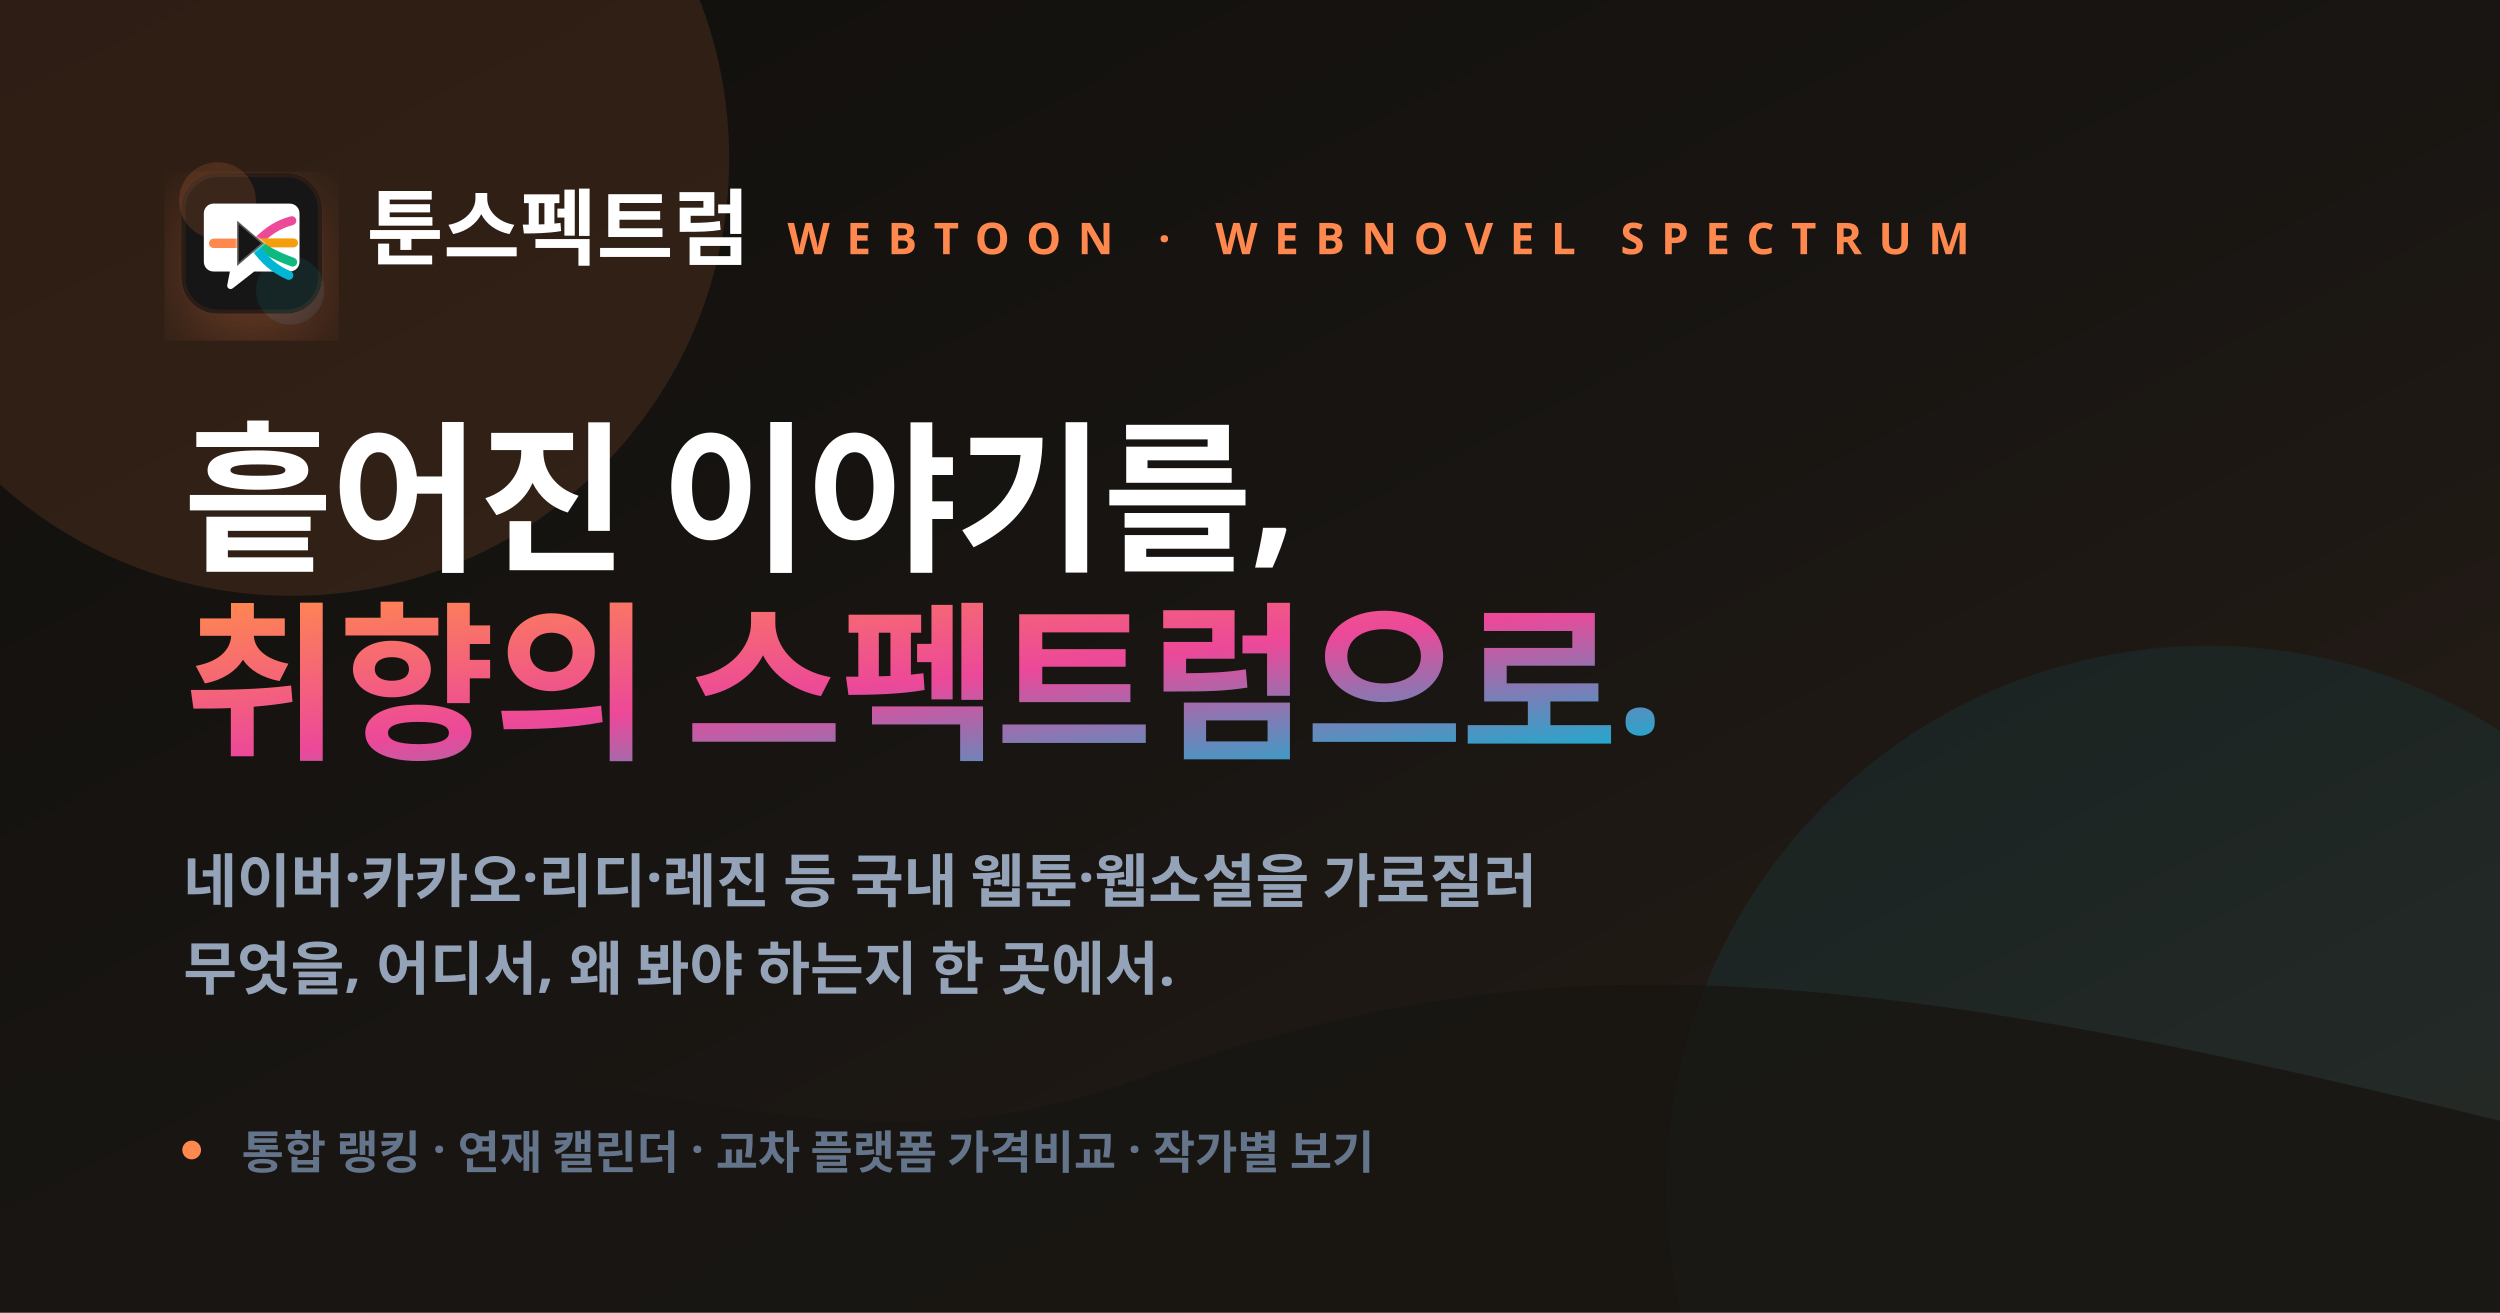
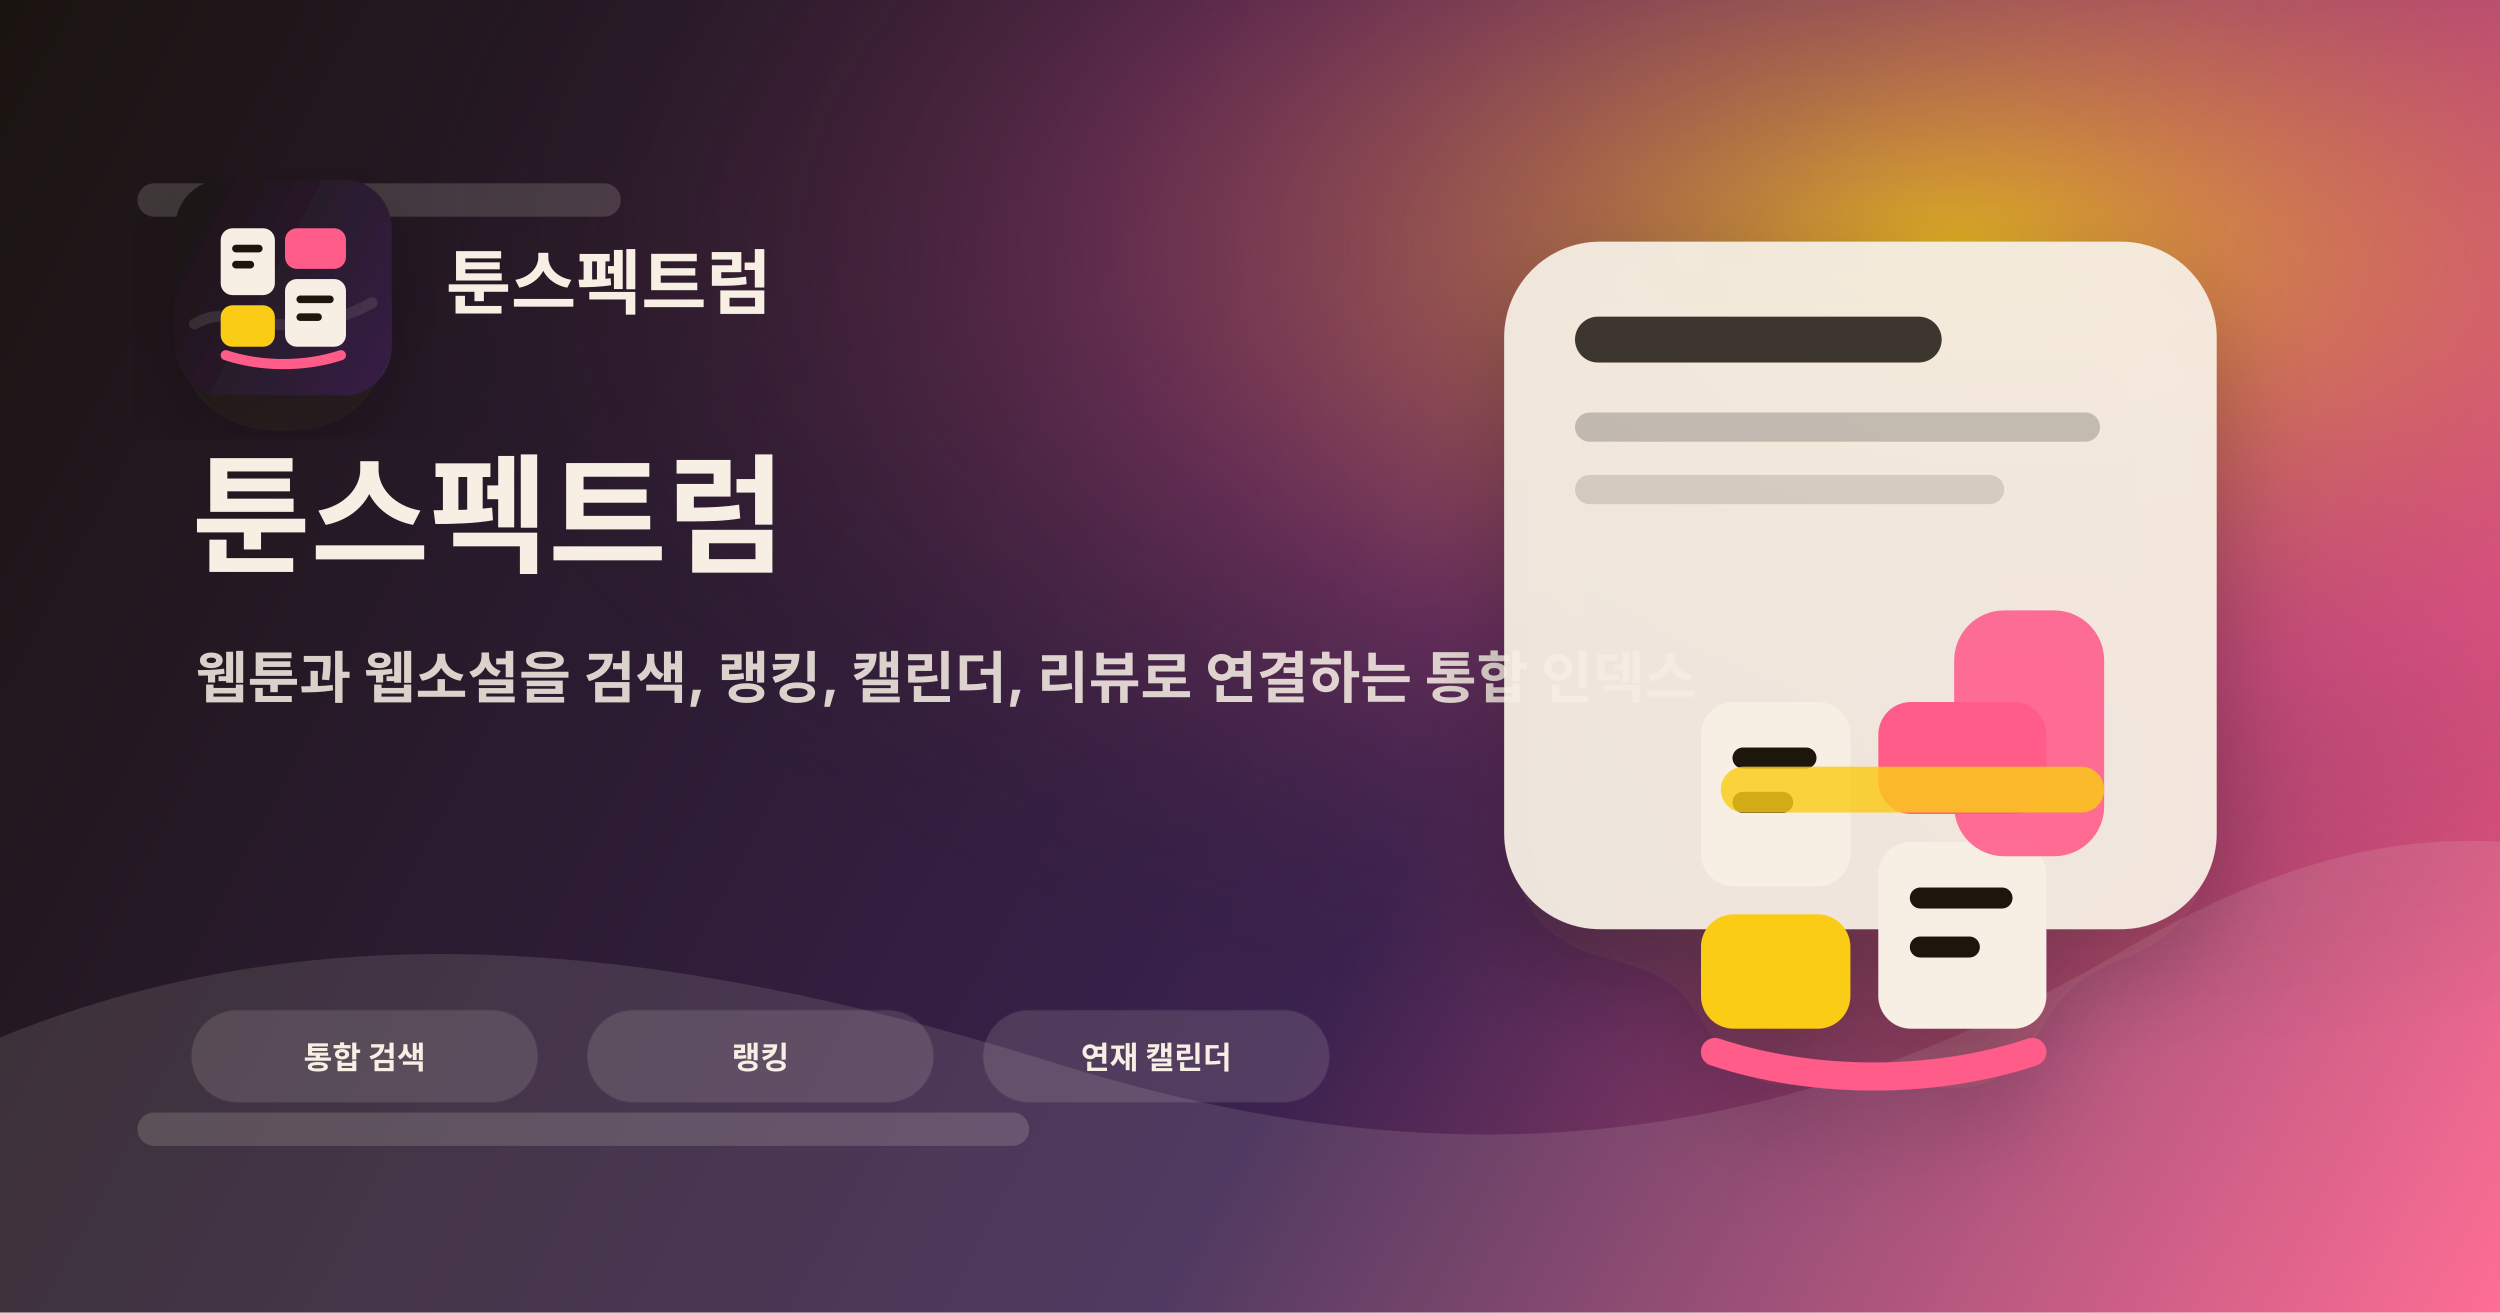
- <svg xmlns="http://www.w3.org/2000/svg" viewBox="0 0 1200 630" role="img" aria-label="툰스펙트럼 공유 이미지">
+ <svg xmlns="http://www.w3.org/2000/svg" width="1200" height="630" viewBox="0 0 1200 630" role="img" aria-label="툰스펙트럼">
  <defs>
-     <linearGradient id="studioBg" x1="0" y1="0" x2="1" y2="1">
-       <stop offset="0%" stop-color="#110f0c" />
-       <stop offset="50%" stop-color="#181512" />
-       <stop offset="100%" stop-color="#2a1f18" />
+     <linearGradient id="bg" x1="0" y1="0" x2="1200" y2="630" gradientUnits="userSpaceOnUse">
+       <stop stop-color="#1a1410" />
+       <stop offset=".58" stop-color="#3b224f" />
+       <stop offset="1" stop-color="#ff5c8a" />
    </linearGradient>
-     <linearGradient id="spectrum" x1="0" y1="0" x2="1" y2="1">
-       <stop offset="0%" stop-color="#ff884f" />
-       <stop offset="50%" stop-color="#ec4899" />
-       <stop offset="100%" stop-color="#06b6d4" />
-     </linearGradient>
-     <filter id="softGlow" x="-10%" y="-10%" width="120%" height="120%">
-       <feDropShadow dx="0" dy="6" stdDeviation="10" flood-color="#ff884f" flood-opacity="0.3" />
+     <radialGradient id="halo" cx="78%" cy="19%" r="62%">
+       <stop stop-color="#facc15" stop-opacity=".82" />
+       <stop offset=".56" stop-color="#ff5c8a" stop-opacity=".22" />
+       <stop offset="1" stop-color="#1a1410" stop-opacity="0" />
+     </radialGradient>
+     <filter id="soft" x="-20%" y="-20%" width="140%" height="140%">
+       <feDropShadow dx="0" dy="18" stdDeviation="24" flood-color="#1a1410" flood-opacity=".26" />
    </filter>
  </defs>
-   <rect width="1200" height="630" fill="url(#studioBg)" />
-   <circle cx="140" cy="76" r="210" fill="#ff884f" opacity="0.12" />
-   <circle cx="1060" cy="570" r="260" fill="#06b6d4" opacity="0.08" />
-   <path d="M0 520C220 456 360 584 540 520s312-68 660 18v92H0Z" fill="#181512" opacity="0.85" />
-   <g transform="translate(88 84) scale(2.05)" filter="url(#softGlow)">
-     <rect width="32" height="32" rx="8" fill="#181512" stroke="#2a1f18" stroke-width="1" />
-     <circle cx="8" cy="6" r="9" fill="#ff884f" opacity="0.15" />
-     <circle cx="25" cy="27" r="8" fill="#06b6d4" opacity="0.1" />
-     <path d="M7.1 6.7h17.8c1.3 0 2.3 1 2.3 2.3v11.3c0 1.3-1 2.3-2.3 2.3h-8.3l-5 3.9c-.6.5-1.5 0-1.3-.8l.6-3.1H7.1c-1.3 0-2.3-1-2.3-2.3V9c0-1.3 1-2.3 2.3-2.3Z" fill="#ffffff" />
-     <path d="M7.1 16h6.2" stroke="#ff884f" stroke-width="2.2" stroke-linecap="round" />
-     <path d="M17.1 15.8C20 13 22.1 11.6 25.4 10.7" stroke="#ec4899" stroke-width="2.1" stroke-linecap="round" />
-     <path d="M17.3 15.9h8.5" stroke="#f59e0b" stroke-width="2.1" stroke-linecap="round" />
-     <path d="M17.1 16.1C20.1 18.1 22.3 19.2 25.6 20.4" stroke="#10b981" stroke-width="2.1" stroke-linecap="round" />
-     <path d="M16.5 16.5C19.1 20.1 21.3 22 24.7 23.5" stroke="#06b6d4" stroke-width="2.1" stroke-linecap="round" />
-     <path d="M12.6 10.7 18.8 16l-6.2 5.3Z" fill="#181512" />
-     <path d="M12.6 10.7 18.8 16l-6.2 5.3Z" fill="none" stroke="#ffffff" stroke-width="0.75" opacity="0.3" />
+   <rect width="1200" height="630" fill="url(#bg)" />
+   <rect width="1200" height="630" fill="url(#halo)" />
+   <path d="M0 498C166 430 340 458 512 512c176 54 336 44 504-54 72-42 126-57 184-54v226H0Z" fill="#f7efe4" opacity=".12" />
+   <path d="M74 96h216M74 542h412" stroke="#f7efe4" stroke-opacity=".16" stroke-width="16" stroke-linecap="round" />
+   <g transform="translate(84 86)" filter="url(#soft)">
+     <svg width="104" height="104" viewBox="0 0 512 512">
+       <rect width="512" height="512" rx="116" fill="url(#bg)" />
+       <rect width="512" height="512" rx="116" fill="url(#glow)" />
+       <path d="M46 342C154 278 238 414 466 292" fill="none" stroke="#f7efe4" stroke-opacity=".1" stroke-width="26" stroke-linecap="round" />
+       <g filter="url(#shadow)">
+         <g transform="translate(0 0) scale(1)">
+           <rect x="108" y="116" width="128" height="158" rx="28" fill="#f7efe4" />
+           <rect x="260" y="116" width="144" height="96" rx="28" fill="#ff5c8a" />
+           <rect x="260" y="236" width="144" height="160" rx="28" fill="#f7efe4" />
+           <rect x="108" y="298" width="128" height="98" rx="28" fill="#facc15" />
+           <path d="M144 164h54M144 202h34M296 284h70M296 326h42" stroke="#1a1410" stroke-width="18" stroke-linecap="round" />
+           <path d="M120 416c84 28 188 28 272 0" fill="none" stroke="#ff5c8a" stroke-width="24" stroke-linecap="round" />
+         </g>
+       </g>
+     </svg>
  </g>
-   <text x="176" y="124" fill="#ffffff" font-size="40" font-weight="800" font-family="Pretendard, Apple SD Gothic Neo, system-ui, sans-serif">툰스펙트럼</text>
-   <text x="378" y="122" fill="#ff884f" font-size="21" font-weight="700" letter-spacing="8" font-family="Space Grotesk, Pretendard, system-ui, sans-serif">WEBTOON · WEBNOVEL SPECTRUM</text>
-   <text x="88" y="268" fill="#ffffff" font-size="78" font-weight="800" letter-spacing="-1" font-family="Apple SD Gothic Neo, Pretendard, system-ui, sans-serif">흩어진 이야기를,</text>
-   <text x="88" y="358" fill="url(#spectrum)" font-size="82" font-weight="950" letter-spacing="-1" font-family="Apple SD Gothic Neo, Pretendard, system-ui, sans-serif">취향의 스펙트럼으로.</text>
-   <text x="88" y="433" fill="#94a3b8" font-size="28" font-weight="600" font-family="Pretendard, Apple SD Gothic Neo, system-ui, sans-serif">네이버·카카오·리디·레진 등 국내 웹툰·웹소설을 가로질러</text>
-   <text x="88" y="475" fill="#94a3b8" font-size="28" font-weight="600" font-family="Pretendard, Apple SD Gothic Neo, system-ui, sans-serif">무엇을, 어디서, 왜 봐야 하는지 한 곳에서.</text>
-   <circle cx="92" cy="552" r="4.5" fill="#ff884f" />
-   <text x="116" y="561" fill="#64748b" font-size="22" font-weight="600" font-family="Pretendard, Apple SD Gothic Neo, system-ui, sans-serif">통합 랭킹 · 연재 캘린더 · 교차 플랫폼 가격비교 · 작가별 보기</text>
+   <text x="214" y="148" font-family="Inter, Pretendard, system-ui, -apple-system, BlinkMacSystemFont, 'Segoe UI', sans-serif" font-size="34" font-weight="900" fill="#f7efe4">툰스펙트럼</text>
+   <text x="92" y="270" font-family="Inter, Pretendard, system-ui, -apple-system, BlinkMacSystemFont, 'Segoe UI', sans-serif" font-size="62" font-weight="900" fill="#f7efe4">툰스펙트럼</text>
+   <text x="94" y="335" font-family="Pretendard, system-ui, -apple-system, BlinkMacSystemFont, 'Segoe UI', sans-serif" font-size="27" font-weight="700" fill="#f7efe4" opacity=".86">웹툰과 웹소설을 검색, 랭킹, 캘린더, 리뷰로 연결하는 통합 인덱스</text>
+   <g transform="translate(92 485)">
+     <rect width="166" height="44" rx="22" fill="#f7efe4" opacity=".13" stroke="#f7efe4" stroke-opacity=".26" />
+     <text x="83" y="28" text-anchor="middle" font-size="15" font-weight="800" fill="#f7efe4">통합 검색</text>
+   </g>
+   <g transform="translate(282 485)">
+     <rect width="166" height="44" rx="22" fill="#f7efe4" opacity=".13" stroke="#f7efe4" stroke-opacity=".26" />
+     <text x="83" y="28" text-anchor="middle" font-size="15" font-weight="800" fill="#f7efe4">랭킹</text>
+   </g>
+   <g transform="translate(472 485)">
+     <rect width="166" height="44" rx="22" fill="#f7efe4" opacity=".13" stroke="#f7efe4" stroke-opacity=".26" />
+     <text x="83" y="28" text-anchor="middle" font-size="15" font-weight="800" fill="#f7efe4">연재 캘린더</text>
+   </g>
+   <g filter="url(#soft)">
+     <g transform="translate(722 116)">
+       <rect width="342" height="330" rx="46" fill="#f7efe4" opacity=".94" />
+       <rect x="34" y="36" width="176" height="22" rx="11" fill="#1a1410" opacity=".84" />
+       <rect x="34" y="82" width="252" height="14" rx="7" fill="#1a1410" opacity=".22" />
+       <rect x="34" y="112" width="206" height="14" rx="7" fill="#1a1410" opacity=".14" />
+       <g transform="translate(34 156) scale(.56)">
+         <g transform="translate(0 0) scale(1)">
+           <rect x="108" y="116" width="128" height="158" rx="28" fill="#f7efe4" />
+           <rect x="260" y="116" width="144" height="96" rx="28" fill="#ff5c8a" />
+           <rect x="260" y="236" width="144" height="160" rx="28" fill="#f7efe4" />
+           <rect x="108" y="298" width="128" height="98" rx="28" fill="#facc15" />
+           <path d="M144 164h54M144 202h34M296 284h70M296 326h42" stroke="#1a1410" stroke-width="18" stroke-linecap="round" />
+           <path d="M120 416c84 28 188 28 272 0" fill="none" stroke="#ff5c8a" stroke-width="24" stroke-linecap="round" />
+         </g>
+       </g>
+       <rect x="216" y="177" width="72" height="118" rx="24" fill="#ff5c8a" opacity=".88" />
+       <rect x="104" y="252" width="184" height="22" rx="11" fill="#facc15" opacity=".82" />
+     </g>
+   </g>
</svg>
